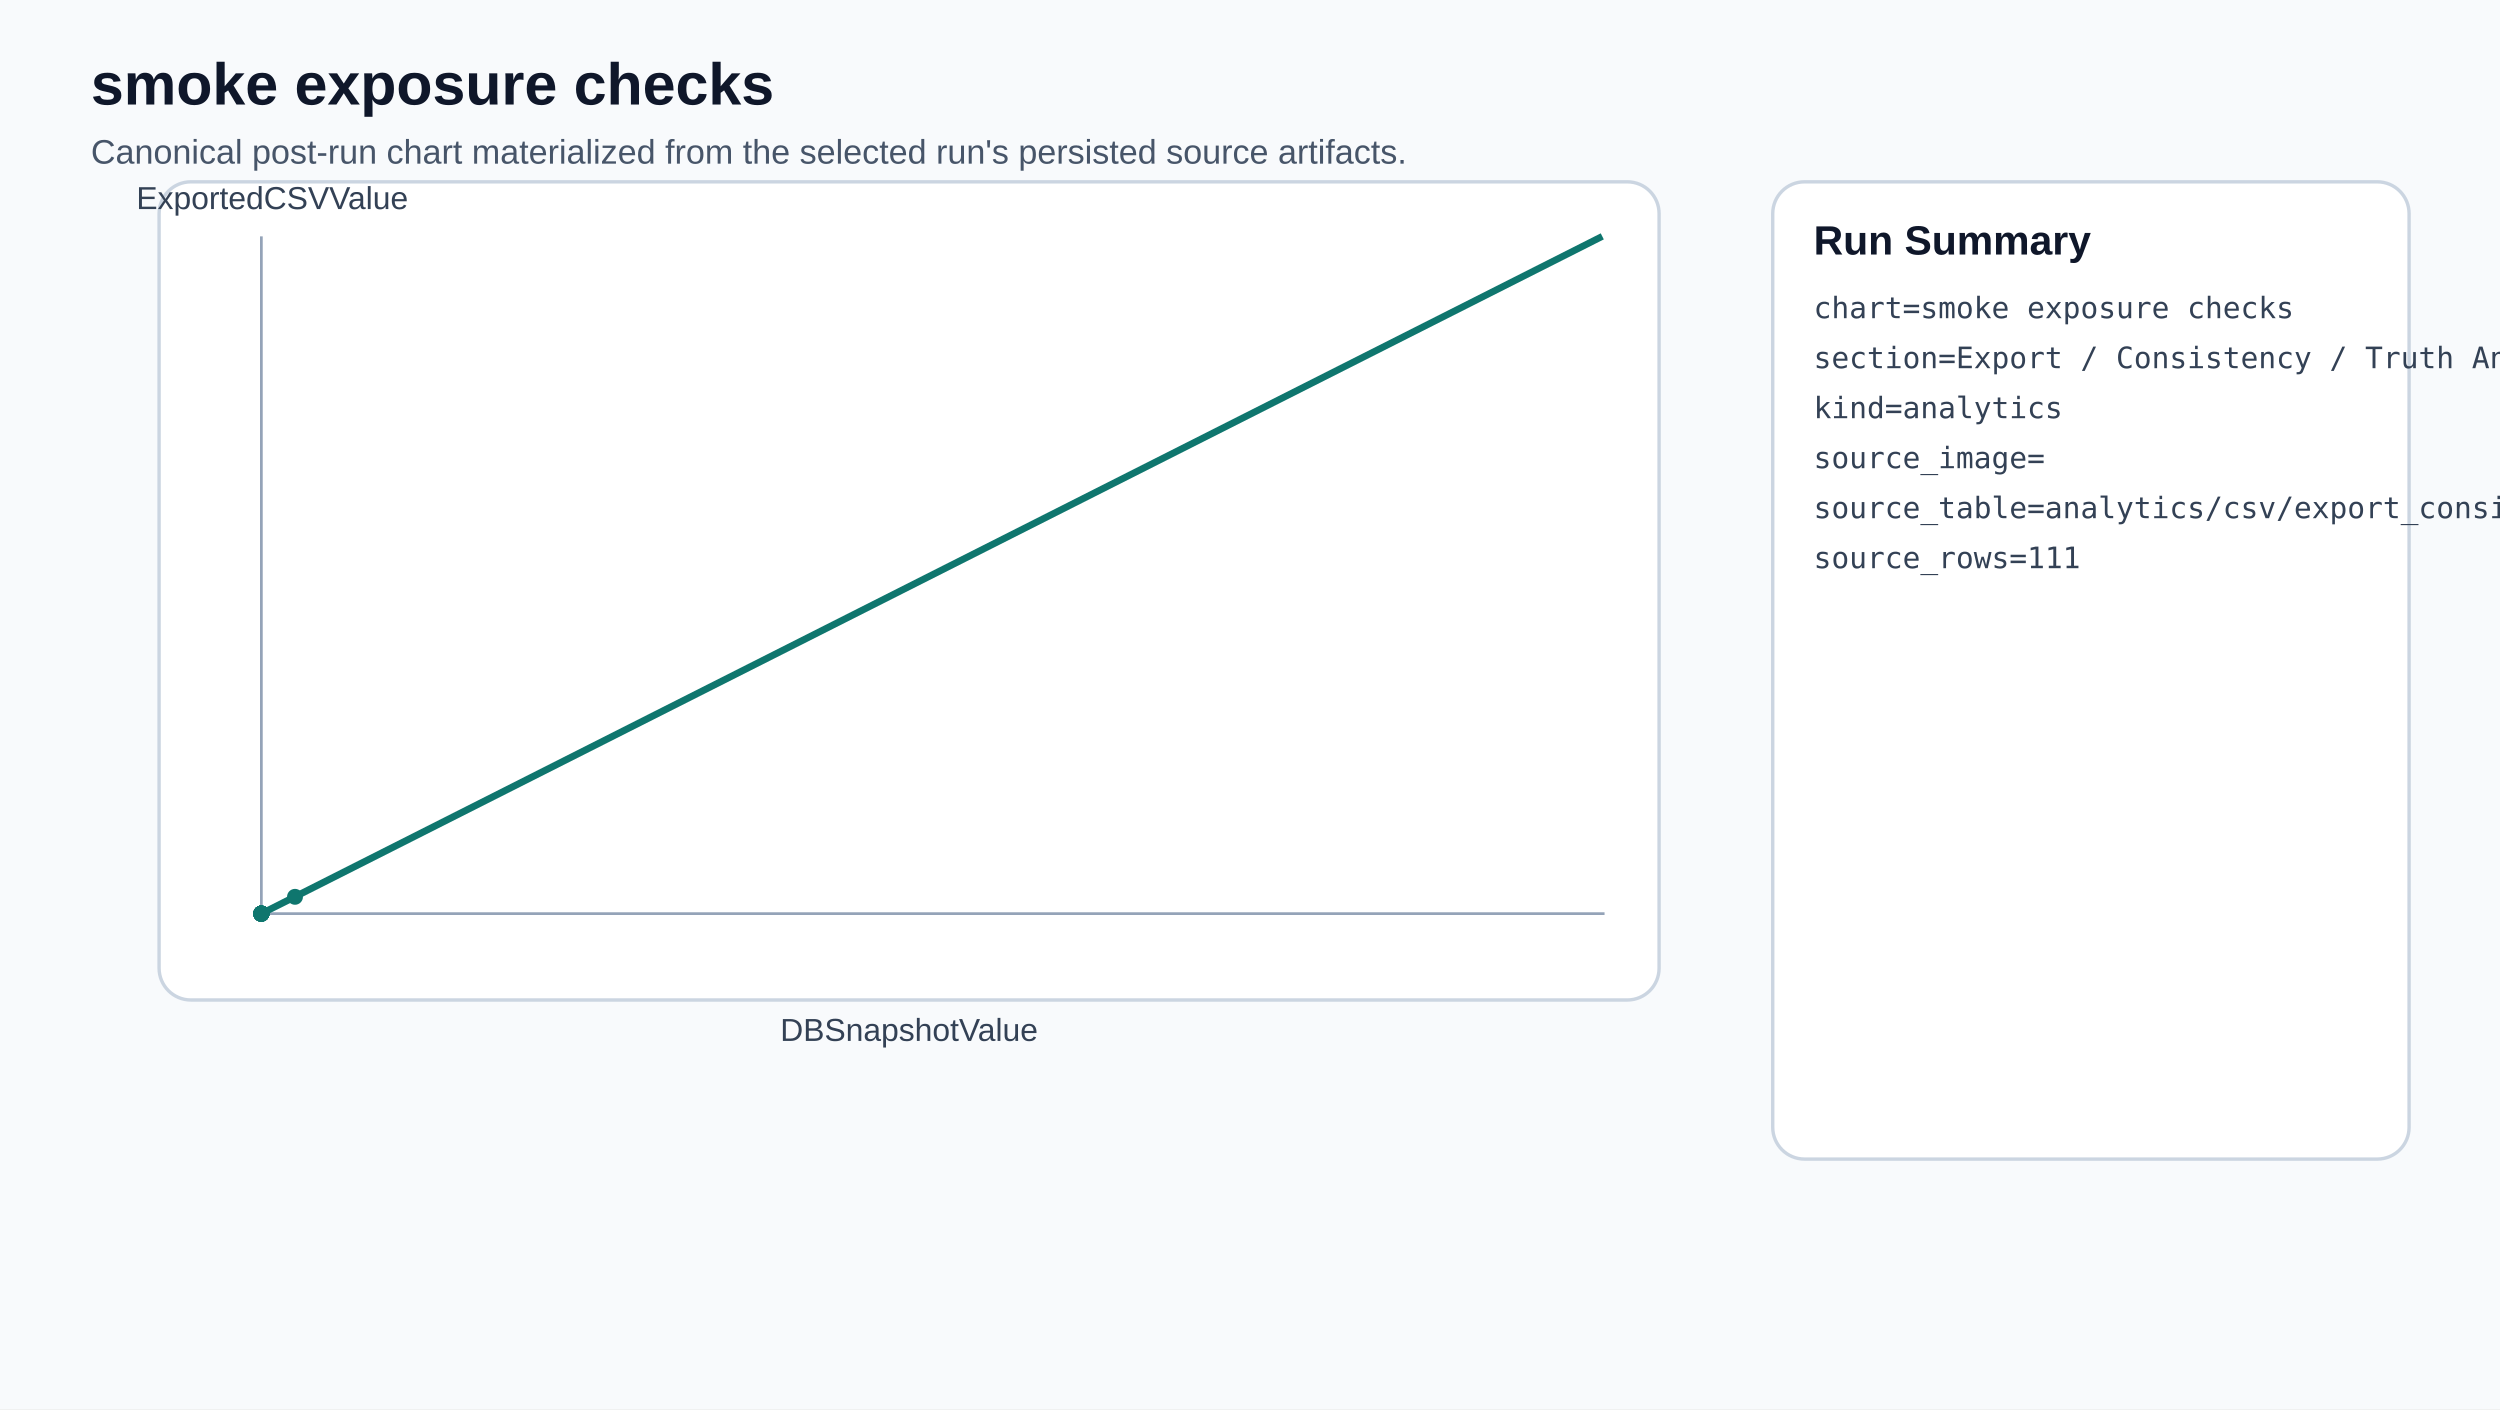
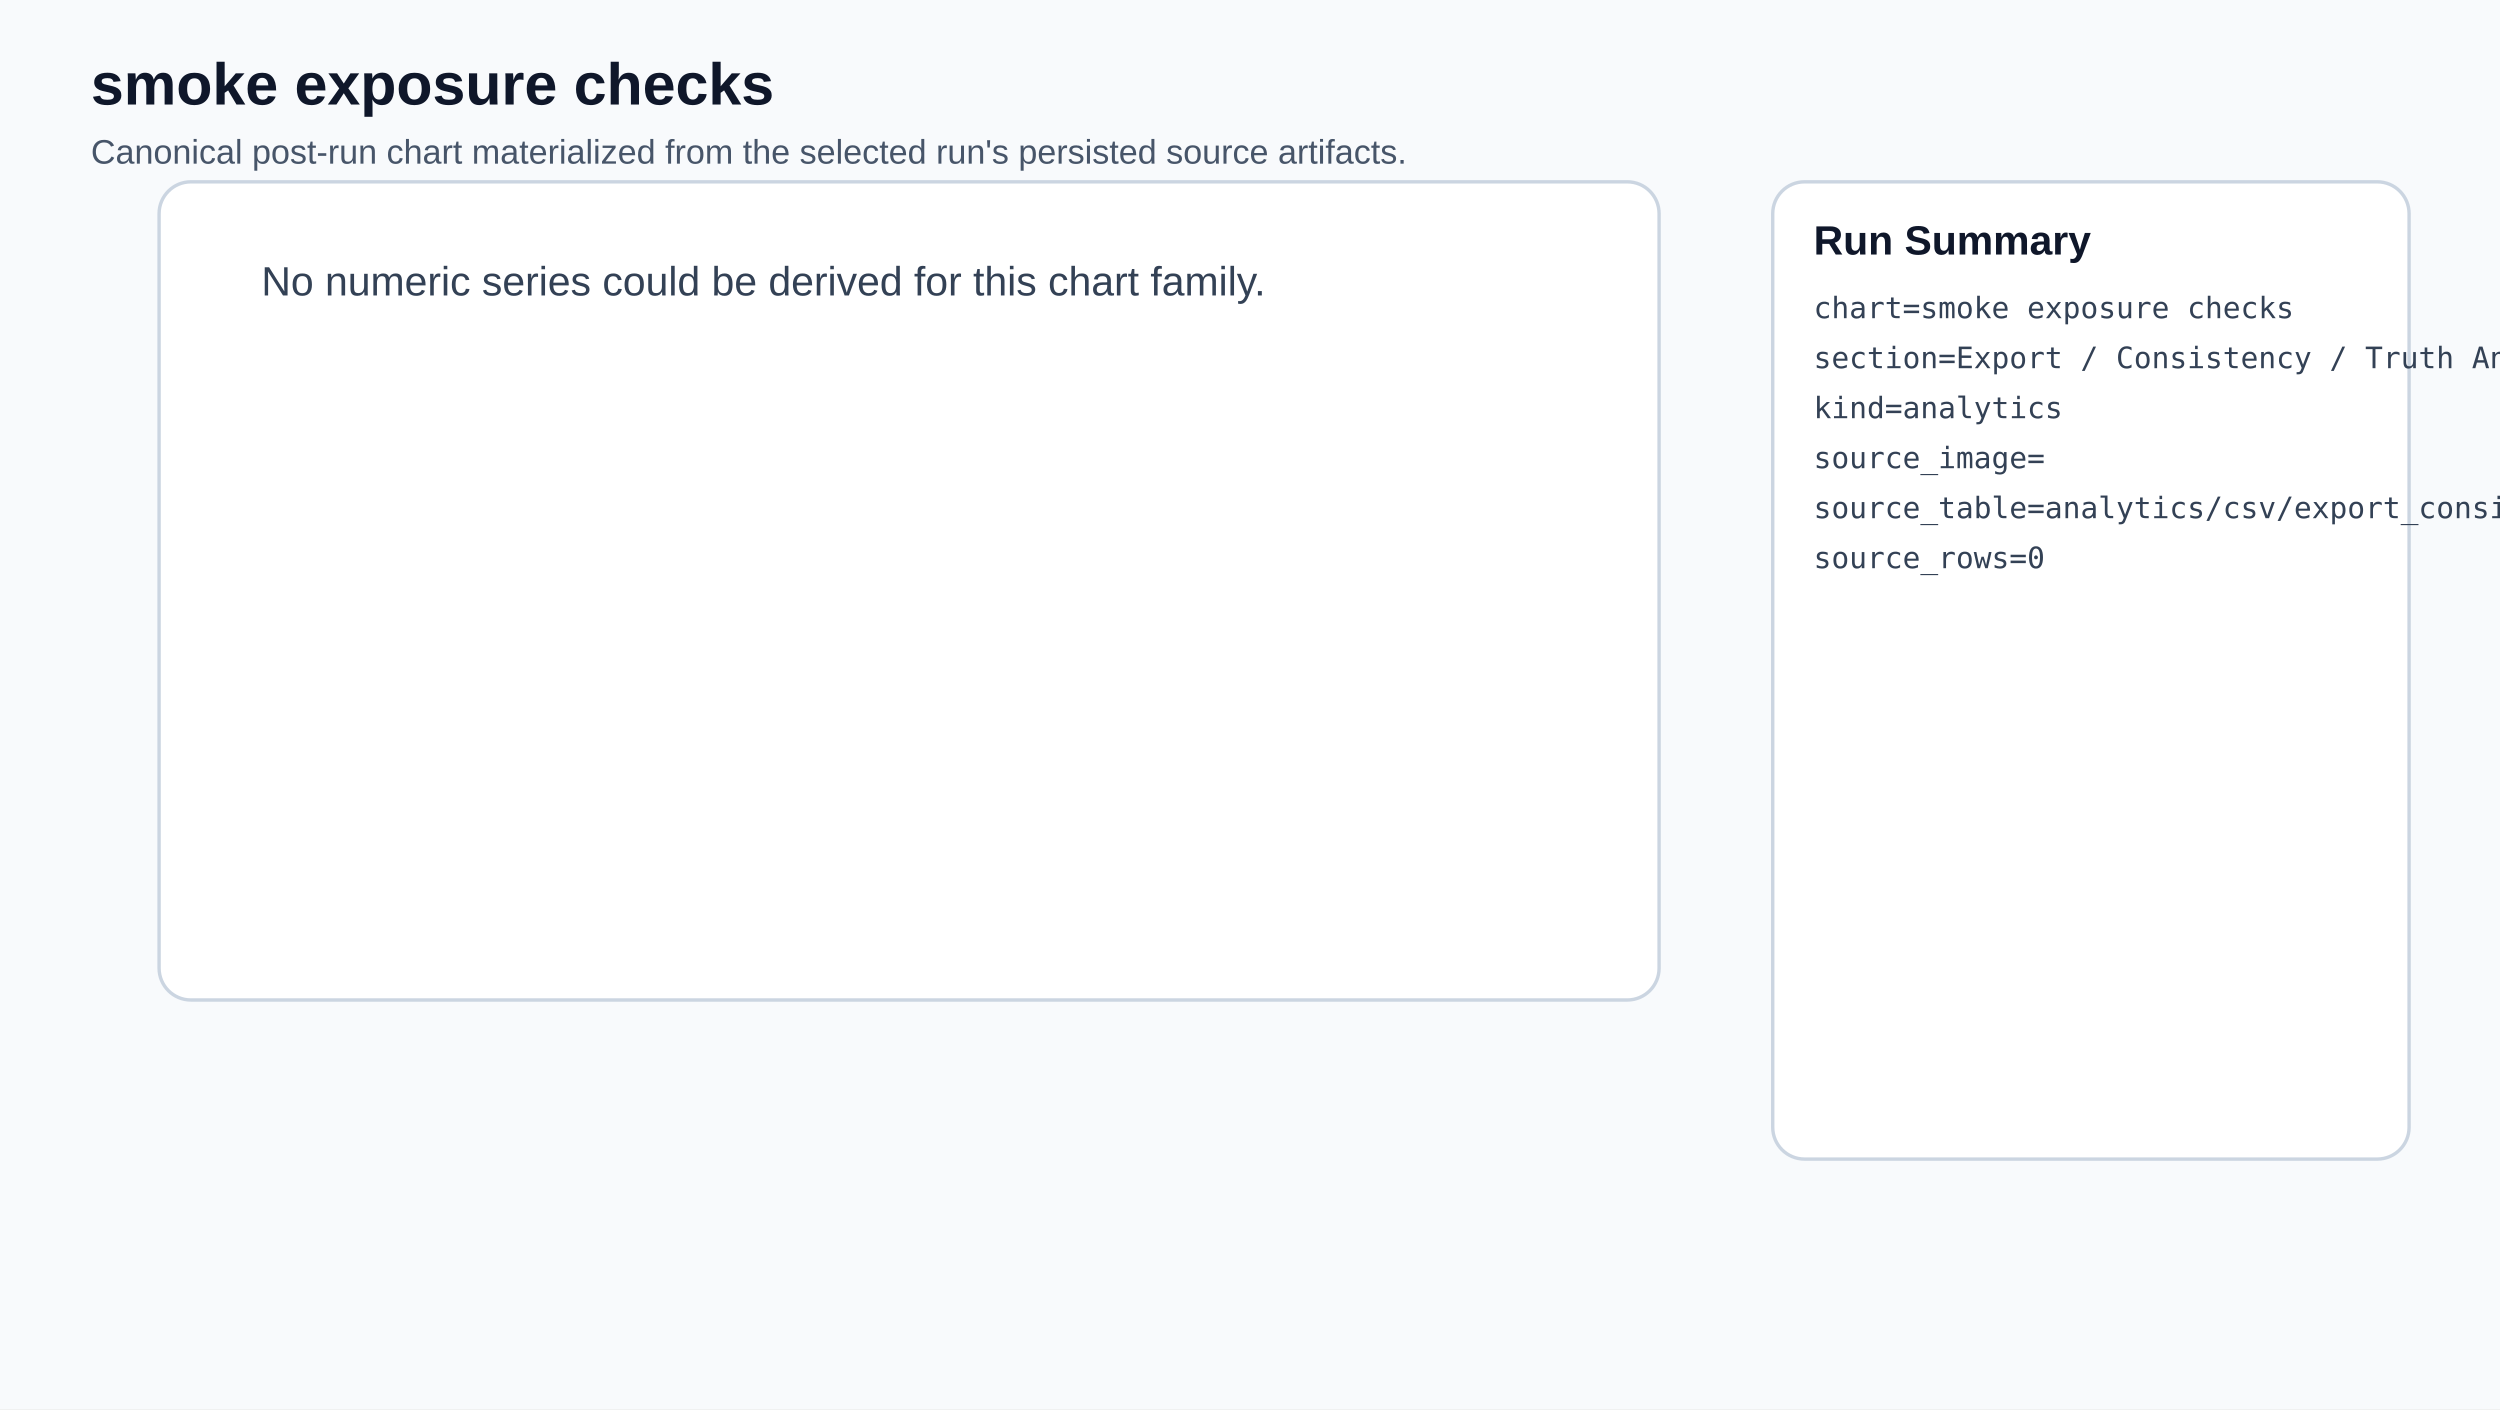
<svg xmlns="http://www.w3.org/2000/svg" width="1100" height="620" viewBox="0 0 1100 620">
  <rect width="100%" height="100%" fill="#f8fafc" />
  <text x="40" y="46" font-family="Segoe UI,Arial,sans-serif" font-size="26" font-weight="700" fill="#0f172a">smoke exposure checks</text>
  <text x="40" y="72" font-family="Segoe UI,Arial,sans-serif" font-size="15" fill="#475569">Canonical post-run chart materialized from the selected run's persisted source artifacts.</text>
  <rect x="70" y="80" width="660" height="360" rx="14" fill="#ffffff" stroke="#cbd5e1" stroke-width="1.5" />
-   <line x1="115" y1="402" x2="706" y2="402" stroke="#94a3b8" stroke-width="1.2" />
-   <line x1="115" y1="104" x2="115" y2="402" stroke="#94a3b8" stroke-width="1.2" />
-   <polyline fill="none" stroke="#0f766e" stroke-width="3" points="115.0,402.0 115.0,402.0 115.0,402.0 115.0,402.0 115.0,402.0 705.0,104.0 129.8,394.6 115.0,402.0 115.0,402.0 115.0,402.0 115.0,402.0 115.0,402.0 115.0,402.0 115.0,402.0 115.0,402.0 115.0,402.0 115.0,402.0 115.0,402.0 115.0,402.0 115.0,402.0 115.0,402.0 115.0,402.0 115.0,402.0 115.0,402.0 115.0,402.0 115.0,402.0 115.0,402.0 115.0,402.0 115.0,402.0 115.0,402.0 115.0,402.0 115.0,402.0 115.0,402.0 115.0,402.0 115.0,402.0 115.0,402.0 115.0,402.0 115.0,402.0 115.0,402.0 115.0,402.0 115.0,402.0 115.0,402.0 115.0,402.0 115.0,402.0 115.0,402.0 115.0,402.0 115.0,402.0 115.0,402.0 115.0,402.0 115.0,402.0 115.0,402.0 115.0,402.0 115.0,402.0 115.0,402.0 115.0,402.0 115.0,402.0 115.0,402.0 115.0,402.0 115.0,402.0 115.0,402.0 115.0,402.0 115.0,402.0 115.0,402.0 115.0,402.0 115.0,402.0" />
-   <circle cx="115.0" cy="402.0" r="3.5" fill="#0f766e" />
-   <circle cx="115.0" cy="402.0" r="3.5" fill="#0f766e" />
-   <circle cx="115.0" cy="402.0" r="3.5" fill="#0f766e" />
-   <circle cx="129.8" cy="394.6" r="3.5" fill="#0f766e" />
-   <circle cx="115.0" cy="402.0" r="3.5" fill="#0f766e" />
-   <circle cx="115.0" cy="402.0" r="3.5" fill="#0f766e" />
-   <circle cx="115.0" cy="402.0" r="3.5" fill="#0f766e" />
-   <circle cx="115.0" cy="402.0" r="3.5" fill="#0f766e" />
-   <circle cx="115.0" cy="402.0" r="3.5" fill="#0f766e" />
-   <circle cx="115.0" cy="402.0" r="3.5" fill="#0f766e" />
-   <circle cx="115.0" cy="402.0" r="3.5" fill="#0f766e" />
-   <circle cx="115.0" cy="402.0" r="3.5" fill="#0f766e" />
-   <circle cx="115.0" cy="402.0" r="3.5" fill="#0f766e" />
-   <circle cx="115.0" cy="402.0" r="3.5" fill="#0f766e" />
-   <circle cx="115.0" cy="402.0" r="3.5" fill="#0f766e" />
-   <circle cx="115.0" cy="402.0" r="3.5" fill="#0f766e" />
-   <circle cx="115.0" cy="402.0" r="3.5" fill="#0f766e" />
-   <circle cx="115.0" cy="402.0" r="3.5" fill="#0f766e" />
-   <circle cx="115.0" cy="402.0" r="3.5" fill="#0f766e" />
-   <circle cx="115.0" cy="402.0" r="3.5" fill="#0f766e" />
-   <circle cx="115.0" cy="402.0" r="3.5" fill="#0f766e" />
-   <circle cx="115.0" cy="402.0" r="3.5" fill="#0f766e" />
-   <circle cx="115.0" cy="402.0" r="3.5" fill="#0f766e" />
-   <circle cx="115.0" cy="402.0" r="3.5" fill="#0f766e" />
-   <circle cx="115.0" cy="402.0" r="3.5" fill="#0f766e" />
-   <circle cx="115.0" cy="402.0" r="3.5" fill="#0f766e" />
-   <circle cx="115.0" cy="402.0" r="3.5" fill="#0f766e" />
-   <circle cx="115.0" cy="402.0" r="3.5" fill="#0f766e" />
-   <circle cx="115.0" cy="402.0" r="3.5" fill="#0f766e" />
-   <circle cx="115.0" cy="402.0" r="3.5" fill="#0f766e" />
-   <circle cx="115.0" cy="402.0" r="3.5" fill="#0f766e" />
-   <circle cx="115.0" cy="402.0" r="3.5" fill="#0f766e" />
-   <circle cx="115.0" cy="402.0" r="3.5" fill="#0f766e" />
-   <text x="400.0" y="458" text-anchor="middle" font-family="Segoe UI,Arial,sans-serif" font-size="14" fill="#334155">DBSnapshotValue</text>
-   <text x="60" y="92" font-family="Segoe UI,Arial,sans-serif" font-size="14" fill="#334155">ExportedCSVValue</text>
+   <text x="115" y="130" font-family="Segoe UI,Arial,sans-serif" font-size="18" fill="#334155">No numeric series could be derived for this chart family.</text>
  <rect x="780" y="80" width="280" height="430" rx="14" fill="#ffffff" stroke="#cbd5e1" stroke-width="1.5" />
  <text x="798" y="112" font-family="Segoe UI,Arial,sans-serif" font-size="18" font-weight="700" fill="#0f172a">Run Summary</text>
  <text x="798" y="140" font-family="Consolas,Segoe UI Mono,monospace" font-size="13" fill="#334155">chart=smoke exposure checks</text>
  <text x="798" y="162" font-family="Consolas,Segoe UI Mono,monospace" font-size="13" fill="#334155">section=Export / Consistency / Truth Analytics</text>
  <text x="798" y="184" font-family="Consolas,Segoe UI Mono,monospace" font-size="13" fill="#334155">kind=analytics</text>
  <text x="798" y="206" font-family="Consolas,Segoe UI Mono,monospace" font-size="13" fill="#334155">source_image=</text>
  <text x="798" y="228" font-family="Consolas,Segoe UI Mono,monospace" font-size="13" fill="#334155">source_table=analytics/csv/export_consistency_analytics.csv</text>
-   <text x="798" y="250" font-family="Consolas,Segoe UI Mono,monospace" font-size="13" fill="#334155">source_rows=111</text>
+   <text x="798" y="250" font-family="Consolas,Segoe UI Mono,monospace" font-size="13" fill="#334155">source_rows=0</text>
</svg>
